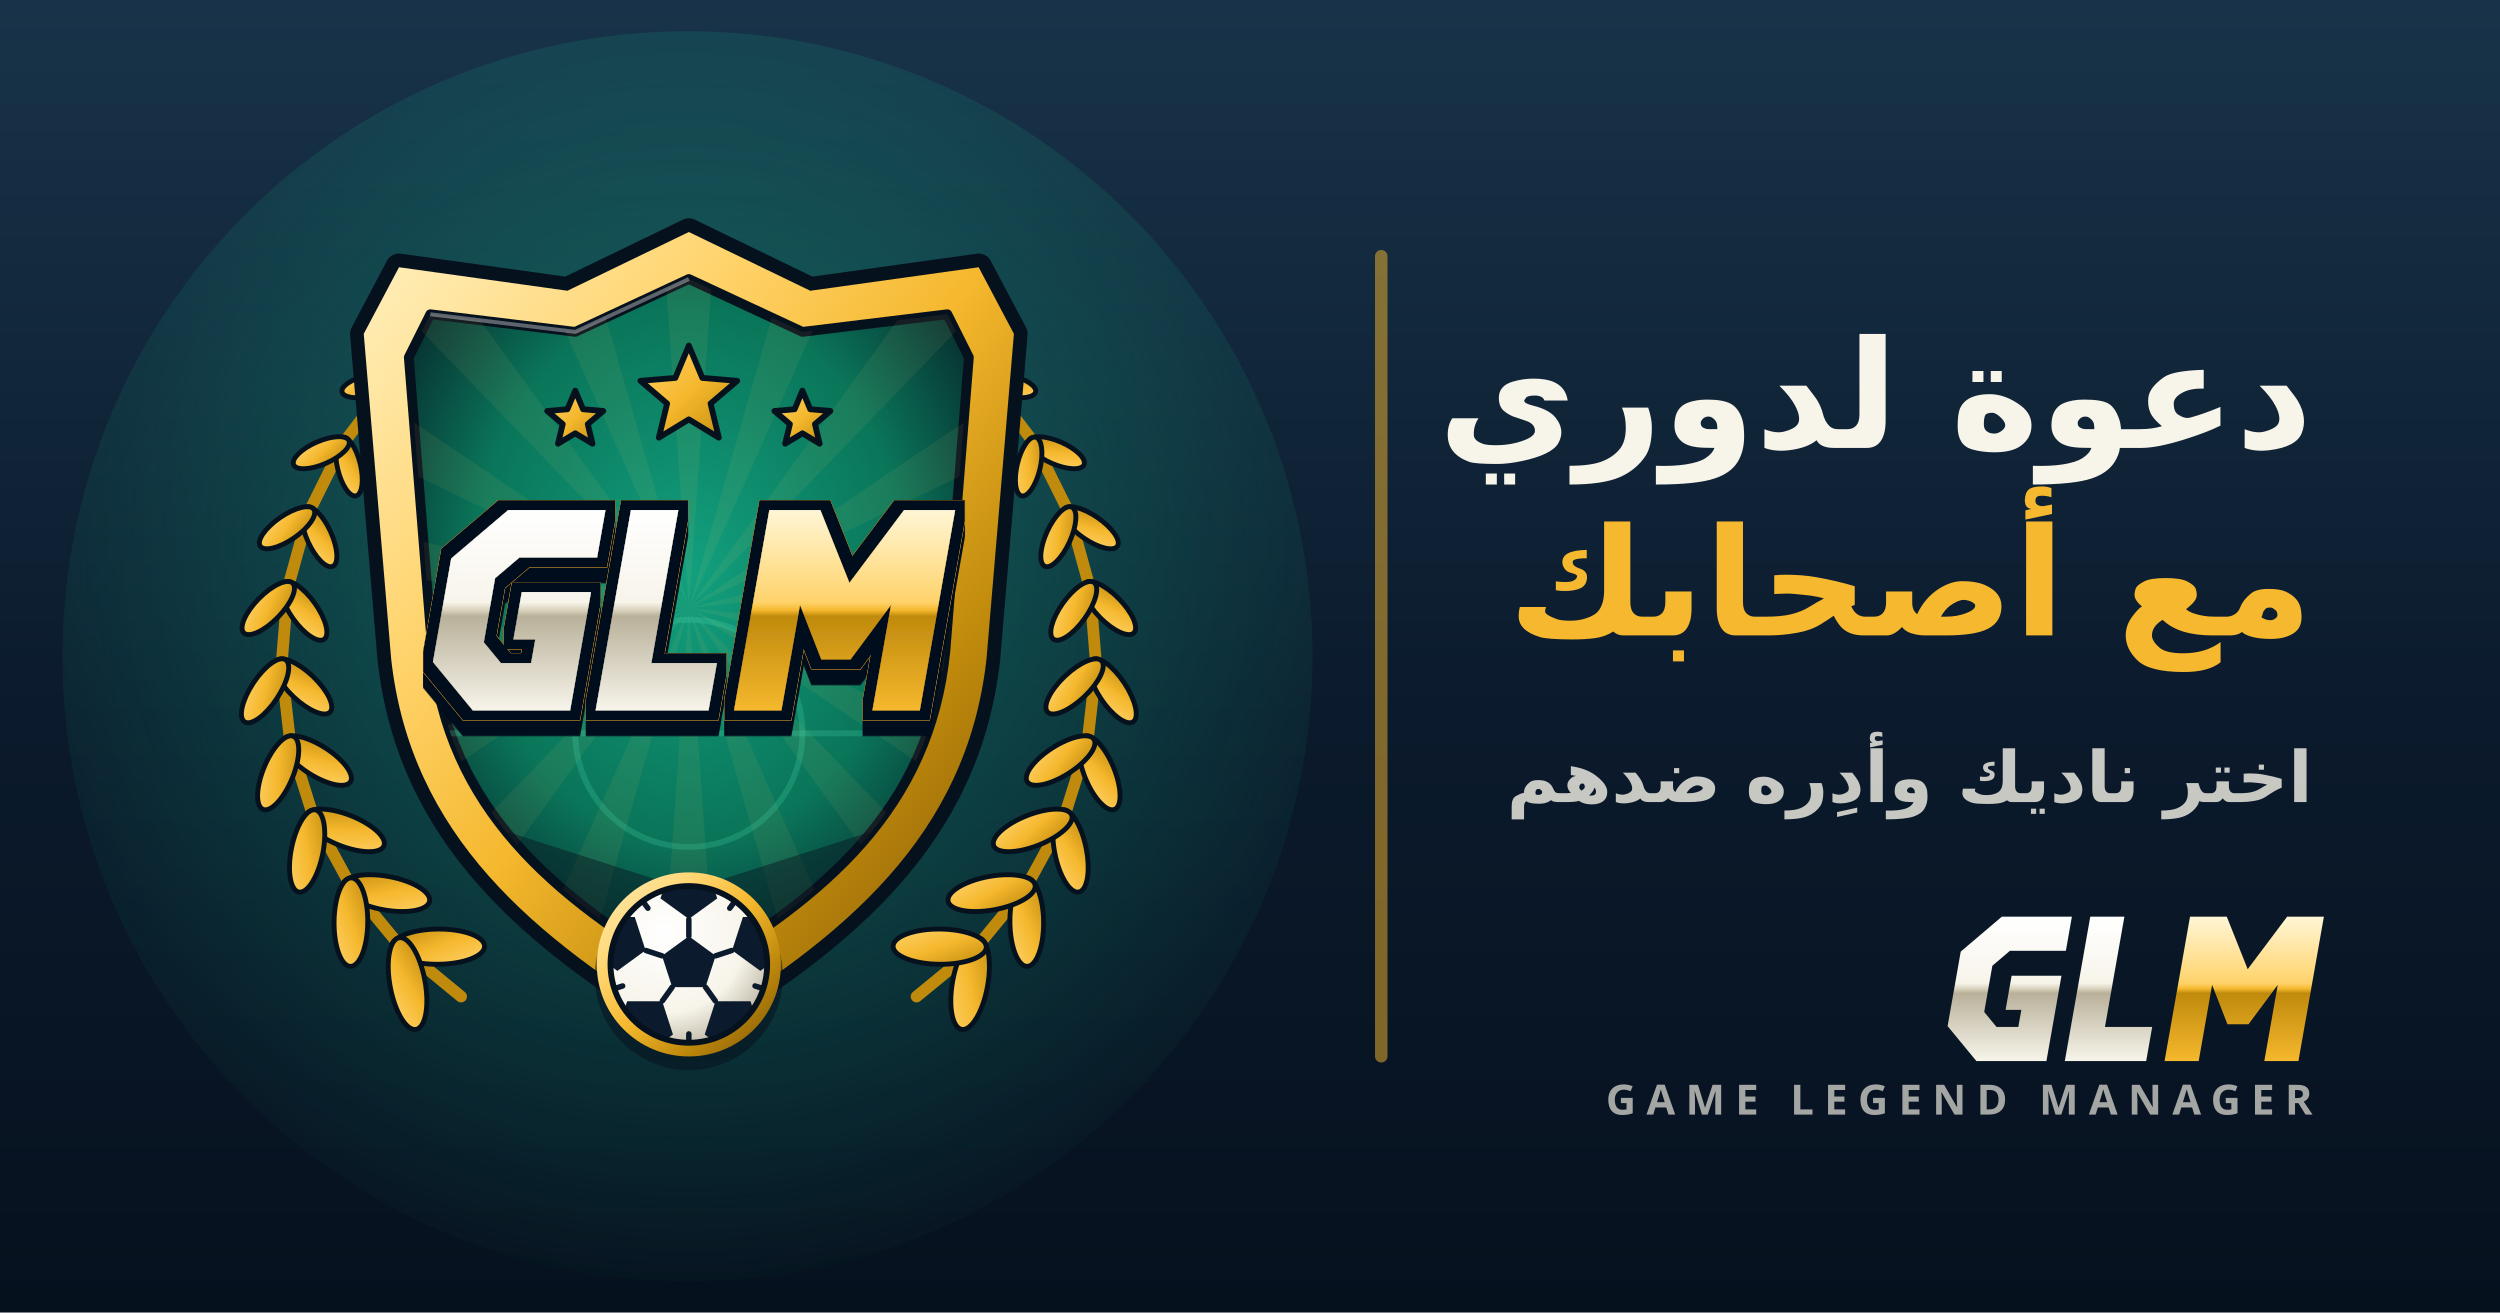
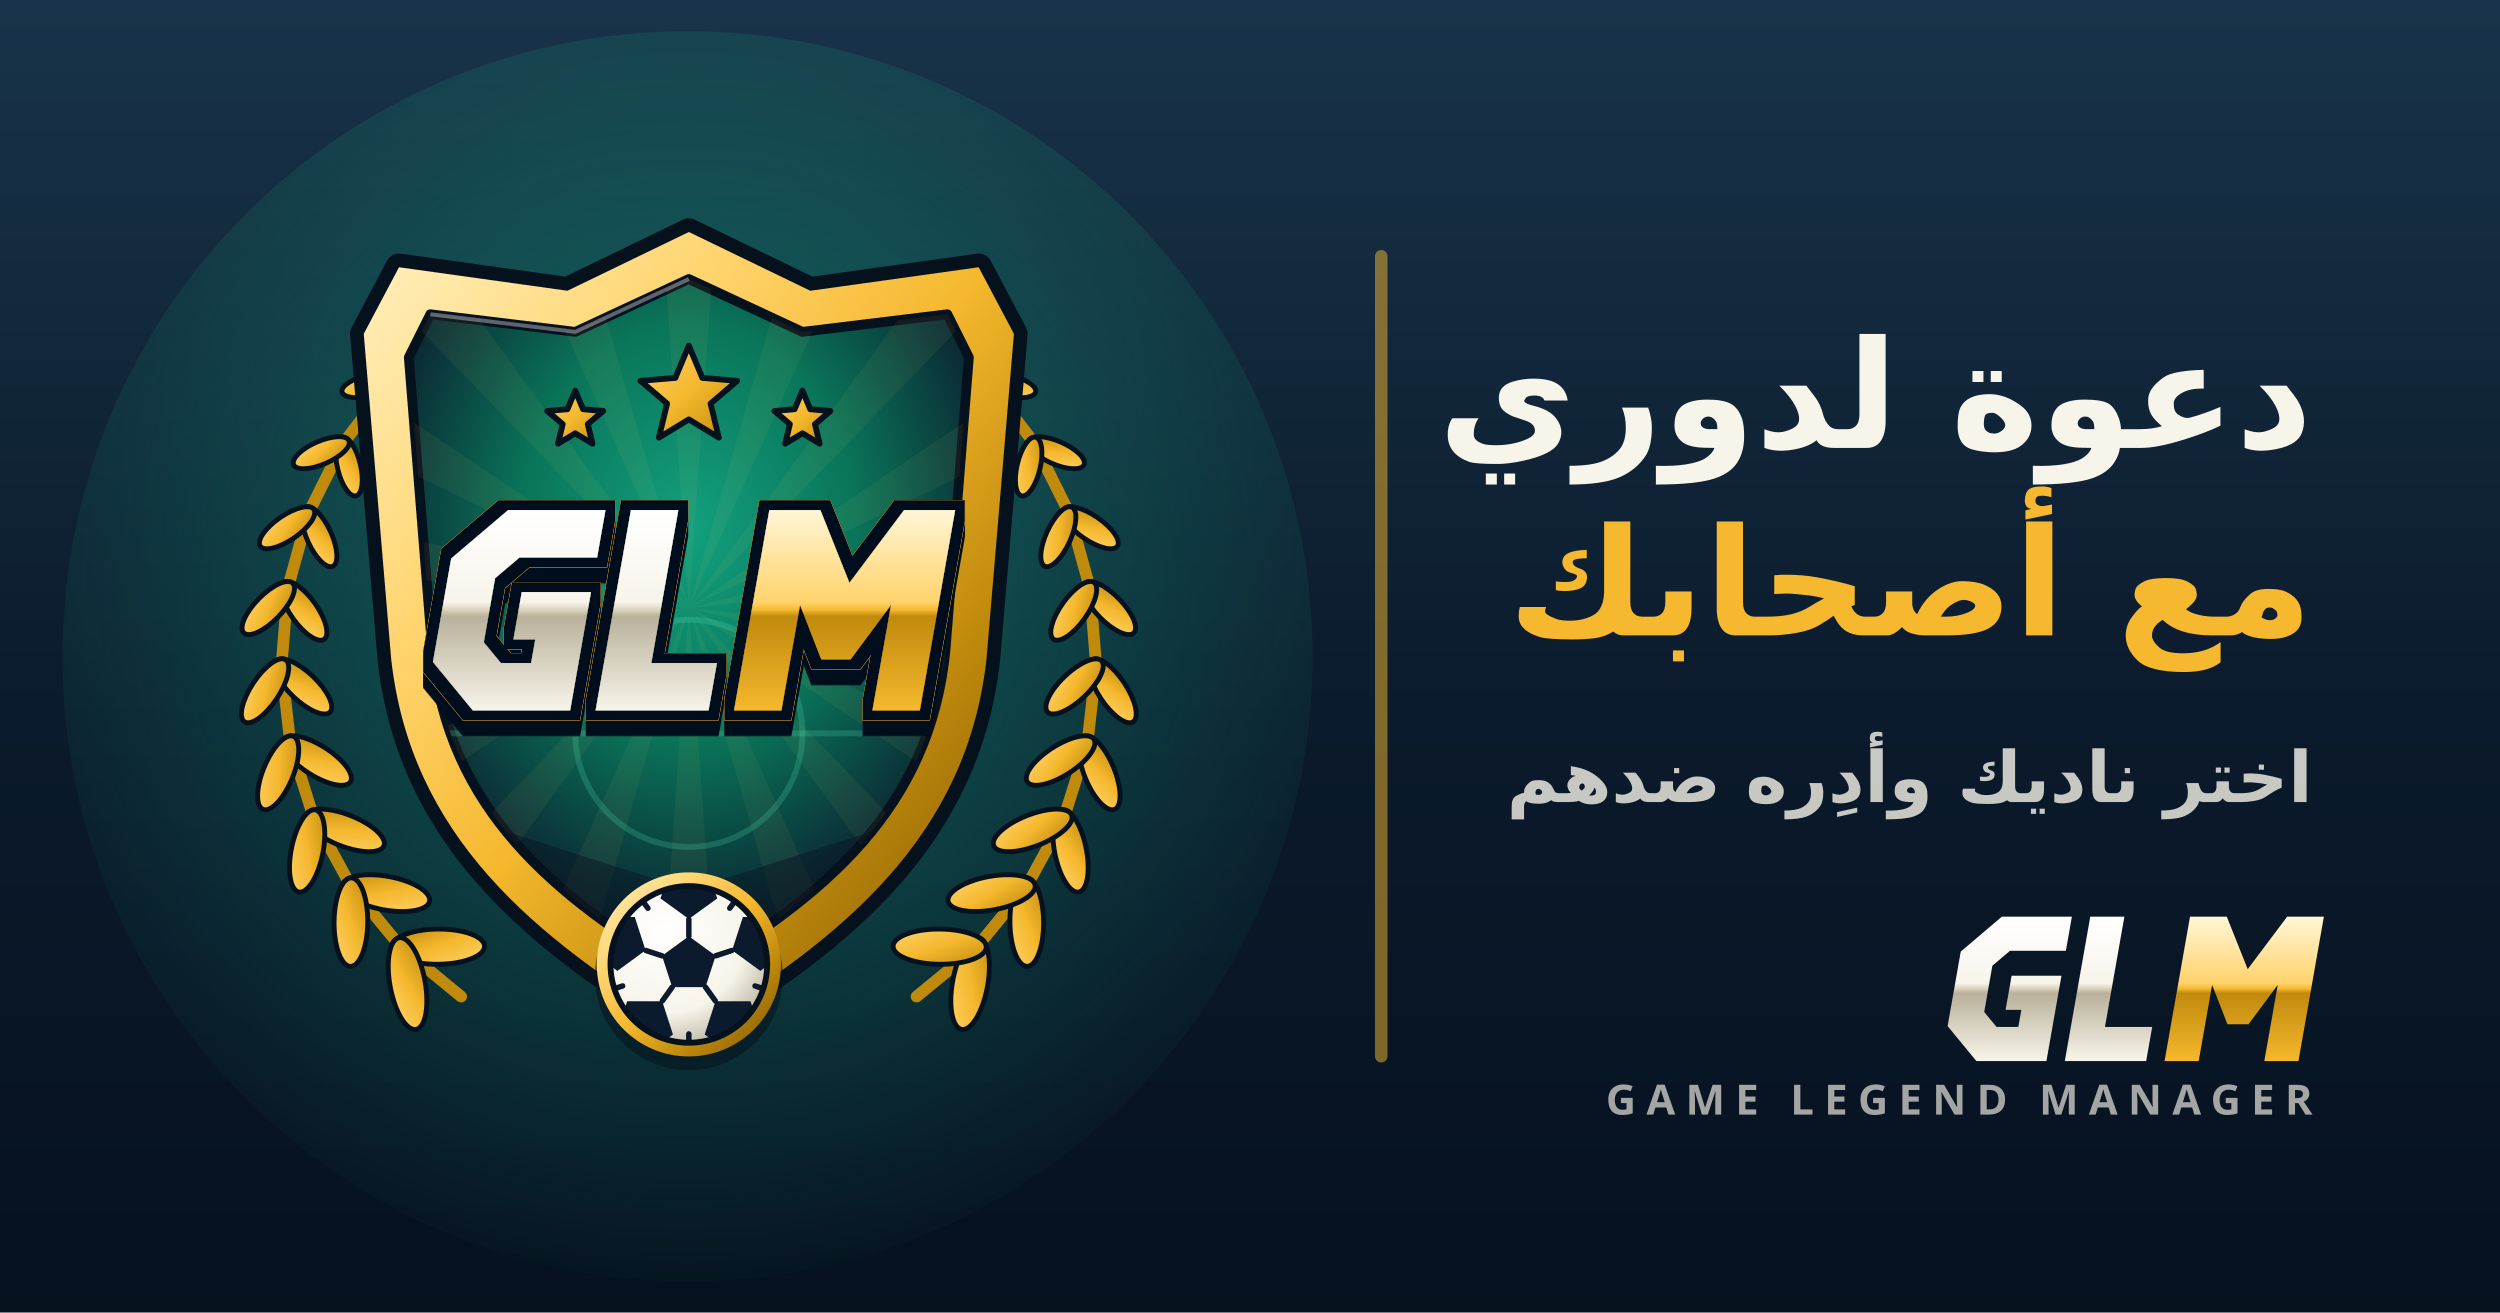
<svg xmlns="http://www.w3.org/2000/svg" viewBox="0 0 1200 630" width="1200" height="630">
  <defs>
    <linearGradient id="inkFill" x1="0" y1="0" x2="0" y2="1">
      <stop offset="0" stop-color="#183349" />
      <stop offset=".55" stop-color="#0B1A2C" />
      <stop offset="1" stop-color="#06111E" />
    </linearGradient>
    <linearGradient id="gold" x1="0" y1="0" x2="1" y2="1">
      <stop offset="0" stop-color="#FFD36B" />
      <stop offset=".5" stop-color="#F5B82E" />
      <stop offset="1" stop-color="#C08A0C" />
    </linearGradient>
    <linearGradient id="rimMetal" x1="0" y1="0" x2="1" y2="1">
      <stop offset="0" stop-color="#FFF1C2" />
      <stop offset=".3" stop-color="#FFD36B" />
      <stop offset=".5" stop-color="#F5B82E" />
      <stop offset=".72" stop-color="#C08A0C" />
      <stop offset="1" stop-color="#7A5206" />
    </linearGradient>
    <linearGradient id="metal" gradientUnits="userSpaceOnUse" x1="0" y1="0" x2="0" y2="110">
      <stop offset="0" stop-color="#FFF6D6" />
      <stop offset=".46" stop-color="#FFD36B" />
      <stop offset=".5" stop-color="#F5B82E" />
      <stop offset=".53" stop-color="#C08A0C" />
      <stop offset="1" stop-color="#F5B82E" />
    </linearGradient>
    <linearGradient id="silver" gradientUnits="userSpaceOnUse" x1="0" y1="0" x2="0" y2="110">
      <stop offset="0" stop-color="#FFFFFF" />
      <stop offset=".46" stop-color="#F7F4EA" />
      <stop offset=".5" stop-color="#D9D2BC" />
      <stop offset=".53" stop-color="#B9B19A" />
      <stop offset="1" stop-color="#F7F4EA" />
    </linearGradient>
-     <radialGradient id="field" cx=".5" cy=".42" r=".7">
+     <radialGradient id="field" cx=".5" cy=".36" r=".78">
      <stop offset="0" stop-color="#12A07E" />
-       <stop offset=".55" stop-color="#0A7559" />
+       <stop offset=".38" stop-color="#0A7559" />
+       <stop offset=".78" stop-color="#0B1A2C" />
      <stop offset="1" stop-color="#06111E" />
    </radialGradient>
    <radialGradient id="glow" cx=".5" cy=".42" r=".6">
      <stop offset="0" stop-color="#12A07E" stop-opacity=".55" />
      <stop offset="1" stop-color="#12A07E" stop-opacity="0" />
    </radialGradient>
    <radialGradient id="ballSkin" cx=".35" cy=".3" r=".85">
      <stop offset="0" stop-color="#FFFFFF" />
      <stop offset=".6" stop-color="#F7F4EA" />
      <stop offset="1" stop-color="#A9A28C" />
    </radialGradient>
    <clipPath id="crestIn">
      <path d="M256 68 L314 95 L388 86 L399 108 L387 258 C379 338 326 383 256 424 C186 383 133 338 125 258 L113 108 L124 86 L198 95 Z" />
    </clipPath>
    <filter id="sticker" x="-25%" y="-30%" width="150%" height="170%">
      <feMorphology in="SourceAlpha" operator="dilate" radius="5" result="o1" />
      <feFlood flood-color="#06111E" />
      <feComposite in2="o1" operator="in" result="ink1" />
      <feMorphology in="SourceAlpha" operator="dilate" radius="9" result="o2" />
      <feFlood flood-color="#F5B82E" />
      <feComposite in2="o2" operator="in" result="gold2" />
      <feMorphology in="SourceAlpha" operator="dilate" radius="12" result="o3" />
      <feFlood flood-color="#06111E" />
      <feComposite in2="o3" operator="in" result="ink3" />
      <feOffset in="ink3" dy="8" result="drop" />
      <feMerge>
        <feMergeNode in="drop" />
        <feMergeNode in="ink3" />
        <feMergeNode in="gold2" />
        <feMergeNode in="ink1" />
        <feMergeNode in="SourceGraphic" />
      </feMerge>
    </filter>
  </defs>
  <rect width="1200" height="630" fill="url(#inkFill)" />
  <circle cx="330" cy="315" r="300" fill="url(#glow)" />
  <g transform="translate(90 70) scale(.94)">
    <path d="M372.3 434.4 L403.1 409.1 L428.4 378.3 L447.5 343.3 L459.5 305.2 L464.0 265.6 L460.8 225.9 L450.2 187.5 L432.4 151.8 L408.1 120.1" fill="none" stroke="#C08A0C" stroke-width="6" stroke-linecap="round" stroke-linejoin="round" />
    <ellipse cx="403.1" cy="409.1" rx="23.8" ry="9.0" fill="url(#gold)" stroke="#06111E" stroke-width="2.5" transform="rotate(-79.5 403.1 409.1) translate(-19.0 0)" />
    <ellipse cx="403.1" cy="409.1" rx="23.8" ry="9.0" fill="url(#gold)" stroke="#06111E" stroke-width="2.5" transform="rotate(0.5 403.1 409.1) translate(-19.0 0)" />
    <ellipse cx="428.4" cy="378.3" rx="22.6" ry="8.6" fill="url(#gold)" stroke="#06111E" stroke-width="2.5" transform="rotate(-90.5 428.4 378.3) translate(-18.1 0)" />
    <ellipse cx="428.4" cy="378.3" rx="22.6" ry="8.6" fill="url(#gold)" stroke="#06111E" stroke-width="2.5" transform="rotate(-10.5 428.4 378.3) translate(-18.1 0)" />
    <ellipse cx="447.5" cy="343.3" rx="21.4" ry="8.1" fill="url(#gold)" stroke="#06111E" stroke-width="2.5" transform="rotate(-101.5 447.5 343.3) translate(-17.1 0)" />
    <ellipse cx="447.5" cy="343.3" rx="21.4" ry="8.1" fill="url(#gold)" stroke="#06111E" stroke-width="2.5" transform="rotate(-21.5 447.5 343.3) translate(-17.1 0)" />
    <ellipse cx="459.5" cy="305.2" rx="20.2" ry="7.7" fill="url(#gold)" stroke="#06111E" stroke-width="2.5" transform="rotate(-112.5 459.5 305.2) translate(-16.2 0)" />
    <ellipse cx="459.5" cy="305.2" rx="20.2" ry="7.7" fill="url(#gold)" stroke="#06111E" stroke-width="2.5" transform="rotate(-32.5 459.5 305.2) translate(-16.2 0)" />
    <ellipse cx="464.0" cy="265.6" rx="19.0" ry="7.2" fill="url(#gold)" stroke="#06111E" stroke-width="2.5" transform="rotate(-123.5 464.0 265.6) translate(-15.2 0)" />
    <ellipse cx="464.0" cy="265.6" rx="19.0" ry="7.2" fill="url(#gold)" stroke="#06111E" stroke-width="2.5" transform="rotate(-43.5 464.0 265.6) translate(-15.2 0)" />
    <ellipse cx="460.8" cy="225.9" rx="17.8" ry="6.8" fill="url(#gold)" stroke="#06111E" stroke-width="2.5" transform="rotate(-134.5 460.8 225.9) translate(-14.2 0)" />
    <ellipse cx="460.8" cy="225.9" rx="17.8" ry="6.8" fill="url(#gold)" stroke="#06111E" stroke-width="2.5" transform="rotate(-54.5 460.8 225.9) translate(-14.2 0)" />
    <ellipse cx="450.2" cy="187.5" rx="16.6" ry="6.3" fill="url(#gold)" stroke="#06111E" stroke-width="2.5" transform="rotate(-145.5 450.2 187.5) translate(-13.3 0)" />
    <ellipse cx="450.2" cy="187.5" rx="16.6" ry="6.3" fill="url(#gold)" stroke="#06111E" stroke-width="2.5" transform="rotate(-65.5 450.2 187.5) translate(-13.3 0)" />
    <ellipse cx="432.4" cy="151.8" rx="15.4" ry="5.9" fill="url(#gold)" stroke="#06111E" stroke-width="2.5" transform="rotate(-156.5 432.4 151.8) translate(-12.3 0)" />
    <ellipse cx="432.4" cy="151.8" rx="15.4" ry="5.9" fill="url(#gold)" stroke="#06111E" stroke-width="2.5" transform="rotate(-76.5 432.4 151.8) translate(-12.3 0)" />
    <ellipse cx="408.1" cy="120.1" rx="14.2" ry="5.4" fill="url(#gold)" stroke="#06111E" stroke-width="2.5" transform="rotate(-167.5 408.1 120.1) translate(-11.4 0)" />
    <ellipse cx="408.1" cy="120.1" rx="14.2" ry="5.4" fill="url(#gold)" stroke="#06111E" stroke-width="2.5" transform="rotate(-87.5 408.1 120.1) translate(-11.4 0)" />
    <path d="M139.7 434.4 L108.9 409.1 L83.6 378.3 L64.5 343.3 L52.5 305.2 L48.0 265.6 L51.2 225.9 L61.8 187.5 L79.6 151.8 L103.9 120.1" fill="none" stroke="#C08A0C" stroke-width="6" stroke-linecap="round" stroke-linejoin="round" />
    <ellipse cx="108.9" cy="409.1" rx="23.8" ry="9.0" fill="url(#gold)" stroke="#06111E" stroke-width="2.5" transform="rotate(-180.5 108.9 409.1) translate(-19.0 0)" />
    <ellipse cx="108.9" cy="409.1" rx="23.8" ry="9.0" fill="url(#gold)" stroke="#06111E" stroke-width="2.5" transform="rotate(-100.5 108.9 409.1) translate(-19.0 0)" />
    <ellipse cx="83.6" cy="378.3" rx="22.6" ry="8.6" fill="url(#gold)" stroke="#06111E" stroke-width="2.5" transform="rotate(-169.5 83.6 378.3) translate(-18.1 0)" />
    <ellipse cx="83.6" cy="378.3" rx="22.6" ry="8.6" fill="url(#gold)" stroke="#06111E" stroke-width="2.5" transform="rotate(-89.5 83.6 378.3) translate(-18.1 0)" />
    <ellipse cx="64.5" cy="343.3" rx="21.4" ry="8.1" fill="url(#gold)" stroke="#06111E" stroke-width="2.5" transform="rotate(-158.5 64.5 343.3) translate(-17.1 0)" />
    <ellipse cx="64.5" cy="343.3" rx="21.4" ry="8.1" fill="url(#gold)" stroke="#06111E" stroke-width="2.5" transform="rotate(-78.5 64.5 343.3) translate(-17.1 0)" />
    <ellipse cx="52.5" cy="305.2" rx="20.2" ry="7.7" fill="url(#gold)" stroke="#06111E" stroke-width="2.5" transform="rotate(-147.5 52.5 305.2) translate(-16.2 0)" />
    <ellipse cx="52.5" cy="305.2" rx="20.2" ry="7.7" fill="url(#gold)" stroke="#06111E" stroke-width="2.5" transform="rotate(-67.5 52.5 305.2) translate(-16.2 0)" />
    <ellipse cx="48.0" cy="265.6" rx="19.0" ry="7.2" fill="url(#gold)" stroke="#06111E" stroke-width="2.5" transform="rotate(-136.5 48.0 265.6) translate(-15.2 0)" />
    <ellipse cx="48.0" cy="265.6" rx="19.0" ry="7.2" fill="url(#gold)" stroke="#06111E" stroke-width="2.5" transform="rotate(-56.5 48.0 265.6) translate(-15.2 0)" />
    <ellipse cx="51.2" cy="225.9" rx="17.8" ry="6.8" fill="url(#gold)" stroke="#06111E" stroke-width="2.5" transform="rotate(-125.5 51.2 225.9) translate(-14.2 0)" />
    <ellipse cx="51.2" cy="225.9" rx="17.8" ry="6.8" fill="url(#gold)" stroke="#06111E" stroke-width="2.5" transform="rotate(-45.5 51.2 225.9) translate(-14.2 0)" />
    <ellipse cx="61.8" cy="187.5" rx="16.6" ry="6.3" fill="url(#gold)" stroke="#06111E" stroke-width="2.5" transform="rotate(-114.5 61.8 187.5) translate(-13.3 0)" />
    <ellipse cx="61.8" cy="187.5" rx="16.6" ry="6.3" fill="url(#gold)" stroke="#06111E" stroke-width="2.5" transform="rotate(-34.5 61.8 187.5) translate(-13.3 0)" />
    <ellipse cx="79.6" cy="151.8" rx="15.4" ry="5.9" fill="url(#gold)" stroke="#06111E" stroke-width="2.5" transform="rotate(-103.5 79.6 151.8) translate(-12.3 0)" />
    <ellipse cx="79.6" cy="151.8" rx="15.4" ry="5.9" fill="url(#gold)" stroke="#06111E" stroke-width="2.5" transform="rotate(-23.5 79.6 151.8) translate(-12.3 0)" />
    <ellipse cx="103.9" cy="120.1" rx="14.2" ry="5.4" fill="url(#gold)" stroke="#06111E" stroke-width="2.5" transform="rotate(-92.5 103.9 120.1) translate(-11.4 0)" />
    <ellipse cx="103.9" cy="120.1" rx="14.2" ry="5.4" fill="url(#gold)" stroke="#06111E" stroke-width="2.5" transform="rotate(-12.5 103.9 120.1) translate(-11.4 0)" />
    <path d="M256 44 L318 74 L404 62 L422 96 L408 262 C398 352 336 404 256 452 C176 404 114 352 104 262 L90 96 L108 62 L194 74 Z" fill="#06111E" stroke="#06111E" stroke-width="14" stroke-linejoin="round" />
    <path d="M256 44 L318 74 L404 62 L422 96 L408 262 C398 352 336 404 256 452 C176 404 114 352 104 262 L90 96 L108 62 L194 74 Z" fill="url(#rimMetal)" />
    <path d="M256 68 L314 95 L388 86 L399 108 L387 258 C379 338 326 383 256 424 C186 383 133 338 125 258 L113 108 L124 86 L198 95 Z" fill="url(#field)" stroke="#06111E" stroke-width="5" stroke-linejoin="round" />
    <g clip-path="url(#crestIn)">
-       <path d="M256 236 L228 -163 L284 -163 Z M256 236 L366 -149 L419 -129 Z M256 236 L491 -88 L534 -52 Z M256 236 L588 12 L616 61 Z M256 236 L644 139 L654 194 Z M256 236 L654 278 L644 333 Z M256 236 L616 411 L588 460 Z M256 236 L534 524 L491 560 Z M256 236 L419 601 L366 621 Z M256 236 L284 635 L228 635 Z M256 236 L146 621 L93 601 Z M256 236 L21 560 L-22 524 Z M256 236 L-76 460 L-104 411 Z M256 236 L-132 333 L-142 278 Z M256 236 L-142 194 L-132 139 Z M256 236 L-104 61 L-76 12 Z M256 236 L-22 -52 L21 -88 Z M256 236 L93 -129 L146 -149 Z" fill="#FFD36B" opacity=".07" />
+       <path d="M256 236 L228 -163 L284 -163 Z M256 236 L366 -149 L419 -129 Z M256 236 L491 -88 L534 -52 Z M256 236 L588 12 L616 61 Z M256 236 L644 139 L654 194 Z M256 236 L654 278 L644 333 Z M256 236 L616 411 L588 460 Z M256 236 L534 524 L491 560 Z M256 236 L419 601 L366 621 Z M256 236 L284 635 L228 635 Z M256 236 L146 621 L93 601 Z M256 236 L21 560 L-22 524 Z M256 236 L-76 460 L-104 411 Z M256 236 L-132 333 L-142 278 Z M256 236 L-142 194 L-132 139 Z M256 236 L-104 61 L-76 12 Z M256 236 L-22 -52 L21 -88 Z M256 236 L93 -129 L146 -149 Z" fill="#FFD36B" opacity=".055" />
      <path d="M100 300 H412" stroke="#4FE0B5" stroke-opacity=".22" stroke-width="3" />
      <circle cx="256" cy="300" r="58" fill="none" stroke="#4FE0B5" stroke-opacity=".22" stroke-width="3" />
      <path d="M100 330 L256 380 L412 330 V460 H100 Z" fill="#06111E" opacity=".45" />
    </g>
    <path d="M124 86 L198 95 L256 68" fill="none" stroke="#FFFFFF" stroke-opacity=".35" stroke-width="2" />
    <path d="M256.0 102.0 L262.9 118.5 L280.7 120.0 L267.1 131.6 L271.3 149.0 L256.0 139.7 L240.7 149.0 L244.9 131.6 L231.3 120.0 L249.1 118.5 Z" fill="url(#gold)" stroke="#06111E" stroke-width="3" stroke-linejoin="round" />
    <path d="M198.0 125.0 L202.0 134.5 L212.3 135.4 L204.4 142.1 L206.8 152.1 L198.0 146.8 L189.2 152.1 L191.6 142.1 L183.7 135.4 L194.0 134.5 Z" fill="url(#gold)" stroke="#06111E" stroke-width="3" stroke-linejoin="round" />
    <path d="M314.0 125.0 L318.0 134.5 L328.3 135.4 L320.4 142.1 L322.8 152.1 L314.0 146.8 L305.2 152.1 L307.6 142.1 L299.7 135.4 L310.0 134.5 Z" fill="url(#gold)" stroke="#06111E" stroke-width="3" stroke-linejoin="round" />
    <g filter="url(#sticker)">
      <g transform="translate(130 186) scale(0.93) translate(136 55) skewX(-10) translate(-136 -55)">
        <path d="M80 13 H32 L13 32 V78 L32 97 H67 V58 H42" fill="none" stroke="url(#silver)" stroke-width="26" stroke-linejoin="miter" />
        <path d="M107 0 V97 H156" fill="none" stroke="url(#silver)" stroke-width="26" stroke-linejoin="miter" />
        <path d="M170 110 V0 H198 L221 40 L244 0 H272 V110 H246 V52 L229 82 H213 L196 52 V110 Z" fill="url(#metal)" />
      </g>
    </g>
    <clipPath id="crestBall">
      <circle cx="256" cy="418" r="40" />
    </clipPath>
    <circle cx="256" cy="424" r="48" fill="#06111E" opacity=".55" />
    <circle cx="256" cy="418" r="47" fill="url(#rimMetal)" />
    <circle cx="256" cy="418" r="40" fill="url(#ballSkin)" />
    <g clip-path="url(#crestBall)" fill="#0B1A2C">
      <path d="M256.0 403.6 L269.7 413.6 L264.5 429.6 L247.5 429.6 L242.3 413.6 Z" />
      <path d="M256.0 394.8 L241.5 384.3 L247.1 367.3 L264.9 367.3 L270.5 384.3 Z" />
      <path d="M278.1 410.8 L283.6 393.8 L301.5 393.8 L307.0 410.8 L292.5 421.3 Z" />
      <path d="M269.6 436.8 L287.5 436.8 L293.0 453.8 L278.6 464.3 L264.1 453.8 Z" />
      <path d="M242.4 436.8 L247.9 453.8 L233.4 464.3 L219.0 453.8 L224.5 436.8 Z" />
      <path d="M233.9 410.8 L219.5 421.3 L205.0 410.8 L210.5 393.8 L228.4 393.8 Z" />
      <path d="M276.9 389.3 L280.7 384.1 M289.8 429.0 L295.9 431.0 M256.0 453.5 L256.0 459.9 M222.2 429.0 L216.1 431.0 M235.1 389.3 L231.3 384.1 M256.0 403.6 L256.0 395.0 M269.7 413.6 L277.9 410.9 M264.5 429.6 L269.5 436.6 M247.5 429.6 L242.5 436.6 M242.3 413.6 L234.1 410.9" stroke="#0B1A2C" stroke-width="2.8" stroke-linecap="round" />
    </g>
    <circle cx="256" cy="418" r="40" fill="none" stroke="#06111E" stroke-width="3" />
  </g>
  <rect x="660" y="120" width="6" height="390" rx="3" fill="#F5B82E" opacity=".5" />
  <text x="1110" y="215" text-anchor="start" font-family="Alexandria, sans-serif" font-weight="800" font-size="72" fill="#F7F4EA" direction="rtl">دعوة لدوري</text>
  <text x="1110" y="305" text-anchor="start" font-family="Alexandria, sans-serif" font-weight="800" font-size="72" fill="#F5B82E" direction="rtl">مع أصحابك</text>
  <text x="1110" y="385" text-anchor="start" font-family="Alexandria, sans-serif" font-weight="700" font-size="34" fill="#F7F4EA" opacity=".8" direction="rtl">اختر ناديك وأدِره ضدهم</text>
  <g transform="translate(938 440) scale(0.63) translate(136 55) skewX(-10) translate(-136 -55)">
    <path d="M80 13 H32 L13 32 V78 L32 97 H67 V58 H42" fill="none" stroke="url(#silver)" stroke-width="26" stroke-linejoin="miter" />
    <path d="M107 0 V97 H156" fill="none" stroke="url(#silver)" stroke-width="26" stroke-linejoin="miter" />
    <path d="M170 110 V0 H198 L221 40 L244 0 H272 V110 H246 V52 L229 82 H213 L196 52 V110 Z" fill="url(#metal)" />
  </g>
  <text x="1110" y="535" text-anchor="end" font-family="Alexandria, sans-serif" font-weight="800" font-size="20" letter-spacing="5" fill="#F7F4EA" opacity=".65">GAME LEGEND MANAGER</text>
</svg>
